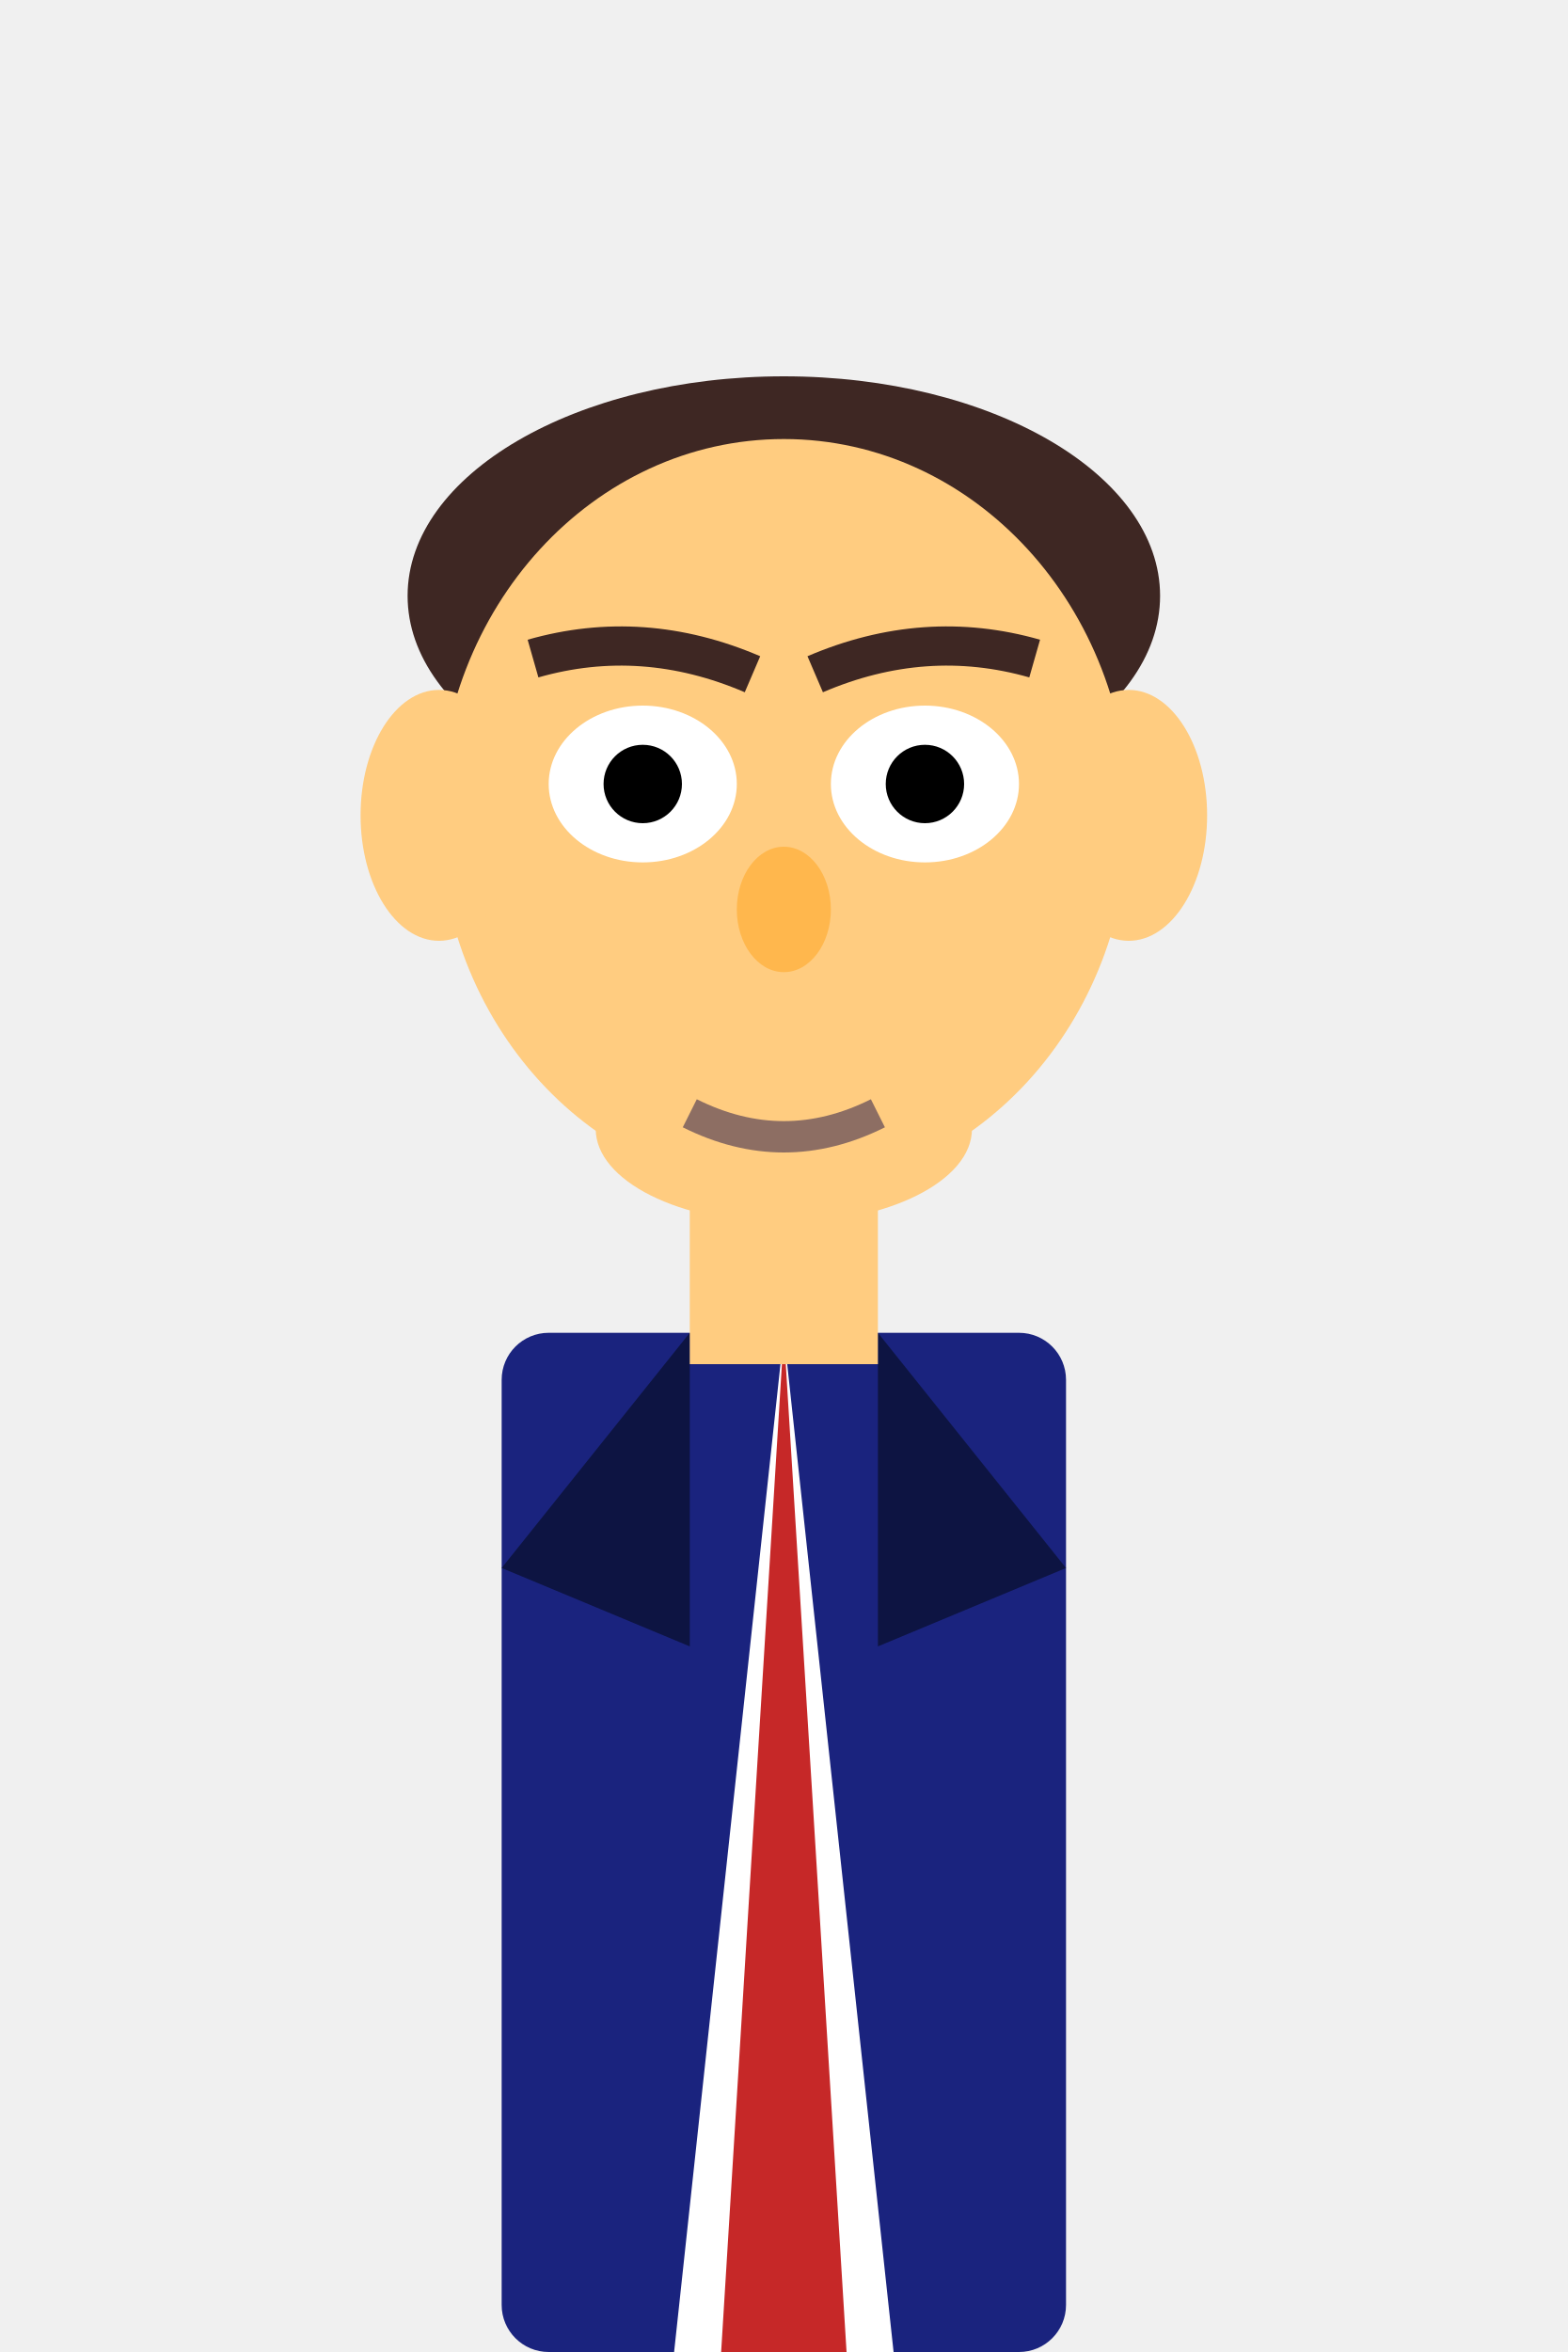
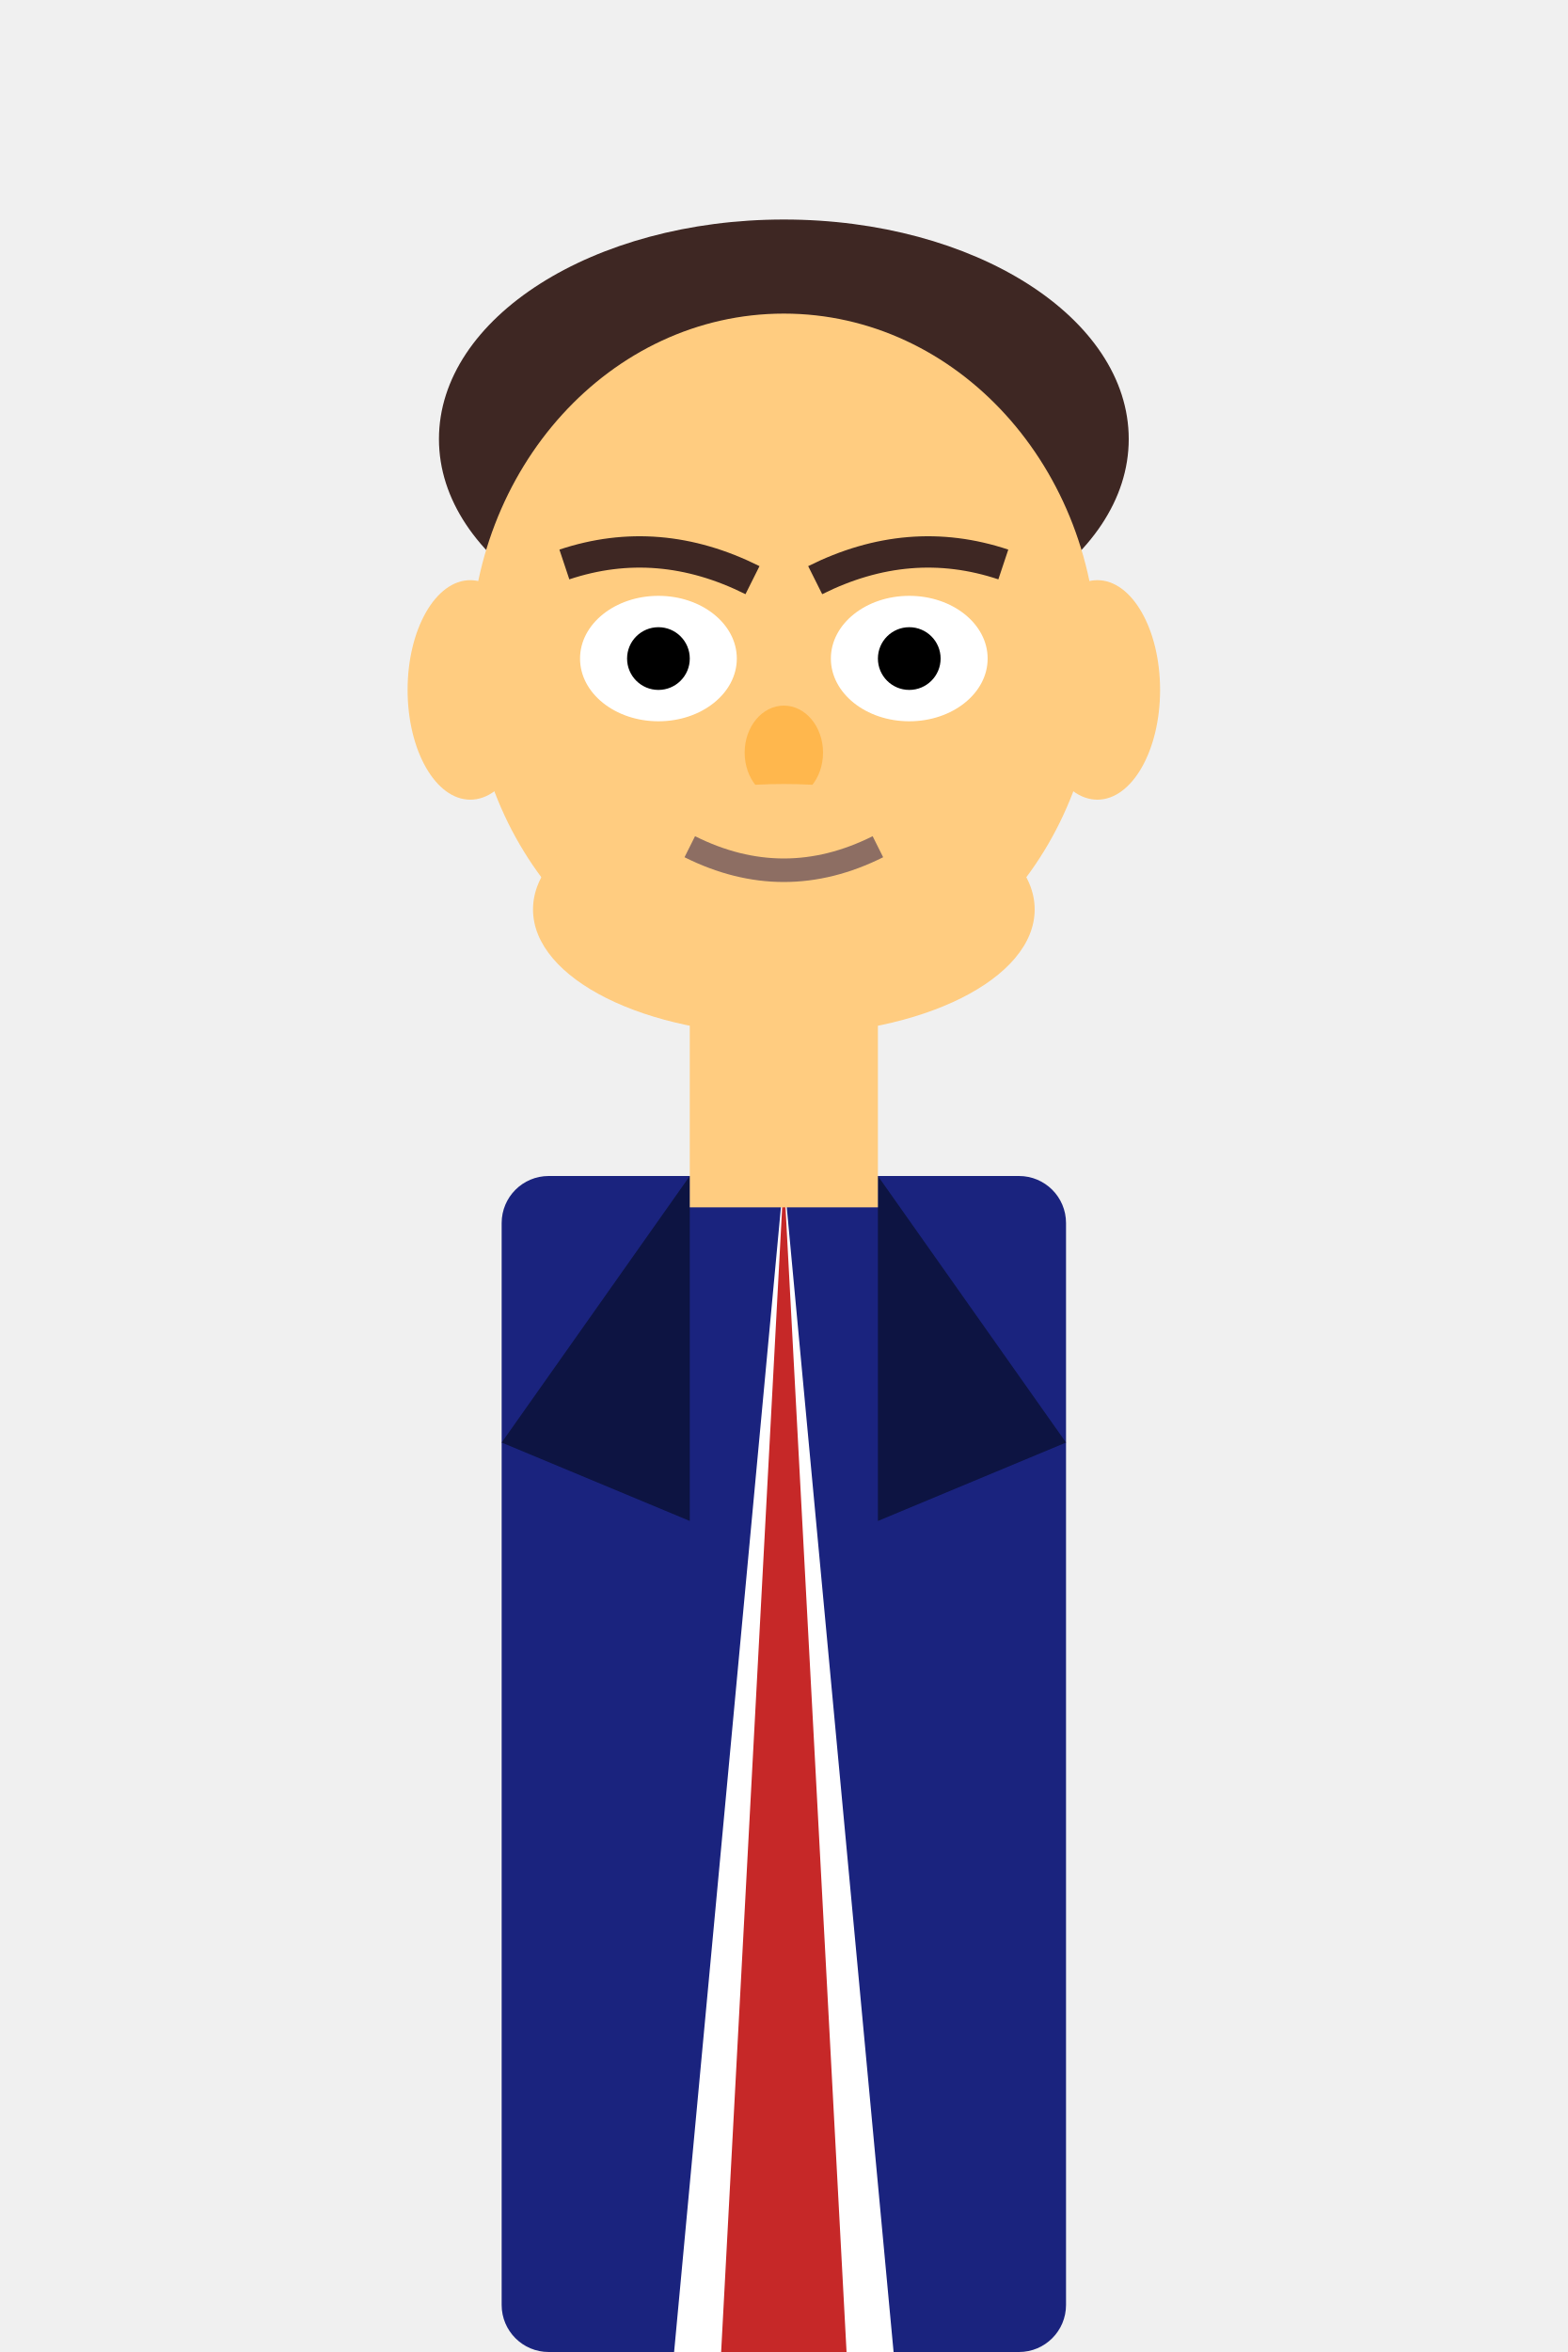
<svg xmlns="http://www.w3.org/2000/svg" viewBox="0 0 100 150" width="100" height="150">
  <g id="body">
-     <rect x="32" y="85" width="36" height="65" rx="3" fill="#1a237e" />
-     <polygon points="50,85 43,150 57,150" fill="#ffffff" />
-     <polygon points="50,85 46,150 54,150" fill="#c62828" />
-     <polygon points="44,85 32,100 44,105" fill="#0d1442" />
-     <polygon points="56,85 68,100 56,105" fill="#0d1442" />
-     <rect x="44" y="75" width="12" height="12" fill="#ffcc80" />
+     <rect x="32" y="75" width="36" height="75" rx="3" fill="#1a237e" />
+     <polygon points="50,75 43,150 57,150" fill="#ffffff" />
+     <polygon points="50,75 46,150 54,150" fill="#c62828" />
+     <polygon points="44,75 32,92 44,97" fill="#0d1442" />
+     <polygon points="56,75 68,92 56,97" fill="#0d1442" />
+     <rect x="44" y="62" width="12" height="15" fill="#ffcc80" />
  </g>
  <g id="head-top">
-     <ellipse cx="50" cy="38" rx="24" ry="14" fill="#3e2723" />
-     <ellipse cx="50" cy="52" rx="22" ry="24" fill="#ffcc80" />
-     <ellipse cx="28" cy="52" rx="5" ry="8" fill="#ffcc80" />
-     <ellipse cx="72" cy="52" rx="5" ry="8" fill="#ffcc80" />
-     <ellipse id="eye-left-white" cx="41" cy="50" rx="6" ry="5" fill="#ffffff" />
-     <ellipse id="eye-right-white" cx="59" cy="50" rx="6" ry="5" fill="#ffffff" />
-     <circle id="eye-left-pupil" class="pupil" cx="41" cy="50" r="2.5" fill="#000000" />
-     <circle id="eye-right-pupil" class="pupil" cx="59" cy="50" r="2.5" fill="#000000" />
-     <circle id="eye-left-highlight" cx="39" cy="48" r="1.5" fill="#fff" opacity="0" />
-     <circle id="eye-right-highlight" cx="57" cy="48" r="1.5" fill="#fff" opacity="0" />
-     <path id="brow-left" d="M34 42 Q41 40 48 43" stroke="#3e2723" stroke-width="2.5" fill="none" />
-     <path id="brow-right" d="M52 43 Q59 40 66 42" stroke="#3e2723" stroke-width="2.5" fill="none" />
-     <ellipse cx="50" cy="58" rx="3" ry="4" fill="#ffb74d" />
+     <ellipse cx="50" cy="28" rx="22" ry="14" fill="#3e2723" />
+     <ellipse cx="50" cy="42" rx="20" ry="22" fill="#ffcc80" />
+     <ellipse cx="30" cy="44" rx="4" ry="7" fill="#ffcc80" />
+     <ellipse cx="70" cy="44" rx="4" ry="7" fill="#ffcc80" />
+     <ellipse id="eye-left-white" cx="42" cy="42" rx="5" ry="4" fill="#ffffff" />
+     <ellipse id="eye-right-white" cx="58" cy="42" rx="5" ry="4" fill="#ffffff" />
+     <circle id="eye-left-pupil" class="pupil" cx="42" cy="42" r="2" fill="#000000" />
+     <circle id="eye-right-pupil" class="pupil" cx="58" cy="42" r="2" fill="#000000" />
+     <circle id="eye-left-highlight" cx="41" cy="41" r="1" fill="#fff" opacity="0" />
+     <circle id="eye-right-highlight" cx="57" cy="41" r="1" fill="#fff" opacity="0" />
+     <path id="brow-left" d="M36 36 Q42 34 48 37" stroke="#3e2723" stroke-width="2" fill="none" />
+     <path id="brow-right" d="M52 37 Q58 34 64 36" stroke="#3e2723" stroke-width="2" fill="none" />
+     <ellipse cx="50" cy="48" rx="2.5" ry="3" fill="#ffb74d" />
  </g>
  <g id="head-bottom">
-     <ellipse cx="50" cy="72" rx="12" ry="6" fill="#ffcc80" />
-     <path id="mouth-closed" d="M44 71 Q50 74 56 71" stroke="#8d6e63" stroke-width="2" fill="none" />
-     <ellipse id="mouth-open" cx="50" cy="72" rx="5" ry="3" fill="#c62828" opacity="0" />
+     <ellipse cx="50" cy="58" rx="16" ry="8" fill="#ffcc80" />
+     <path id="mouth-closed" d="M44 54 Q50 57 56 54" stroke="#8d6e63" stroke-width="1.5" fill="none" />
+     <ellipse id="mouth-open" cx="50" cy="55" rx="4" ry="3" fill="#5d4037" opacity="0" />
  </g>
</svg>
